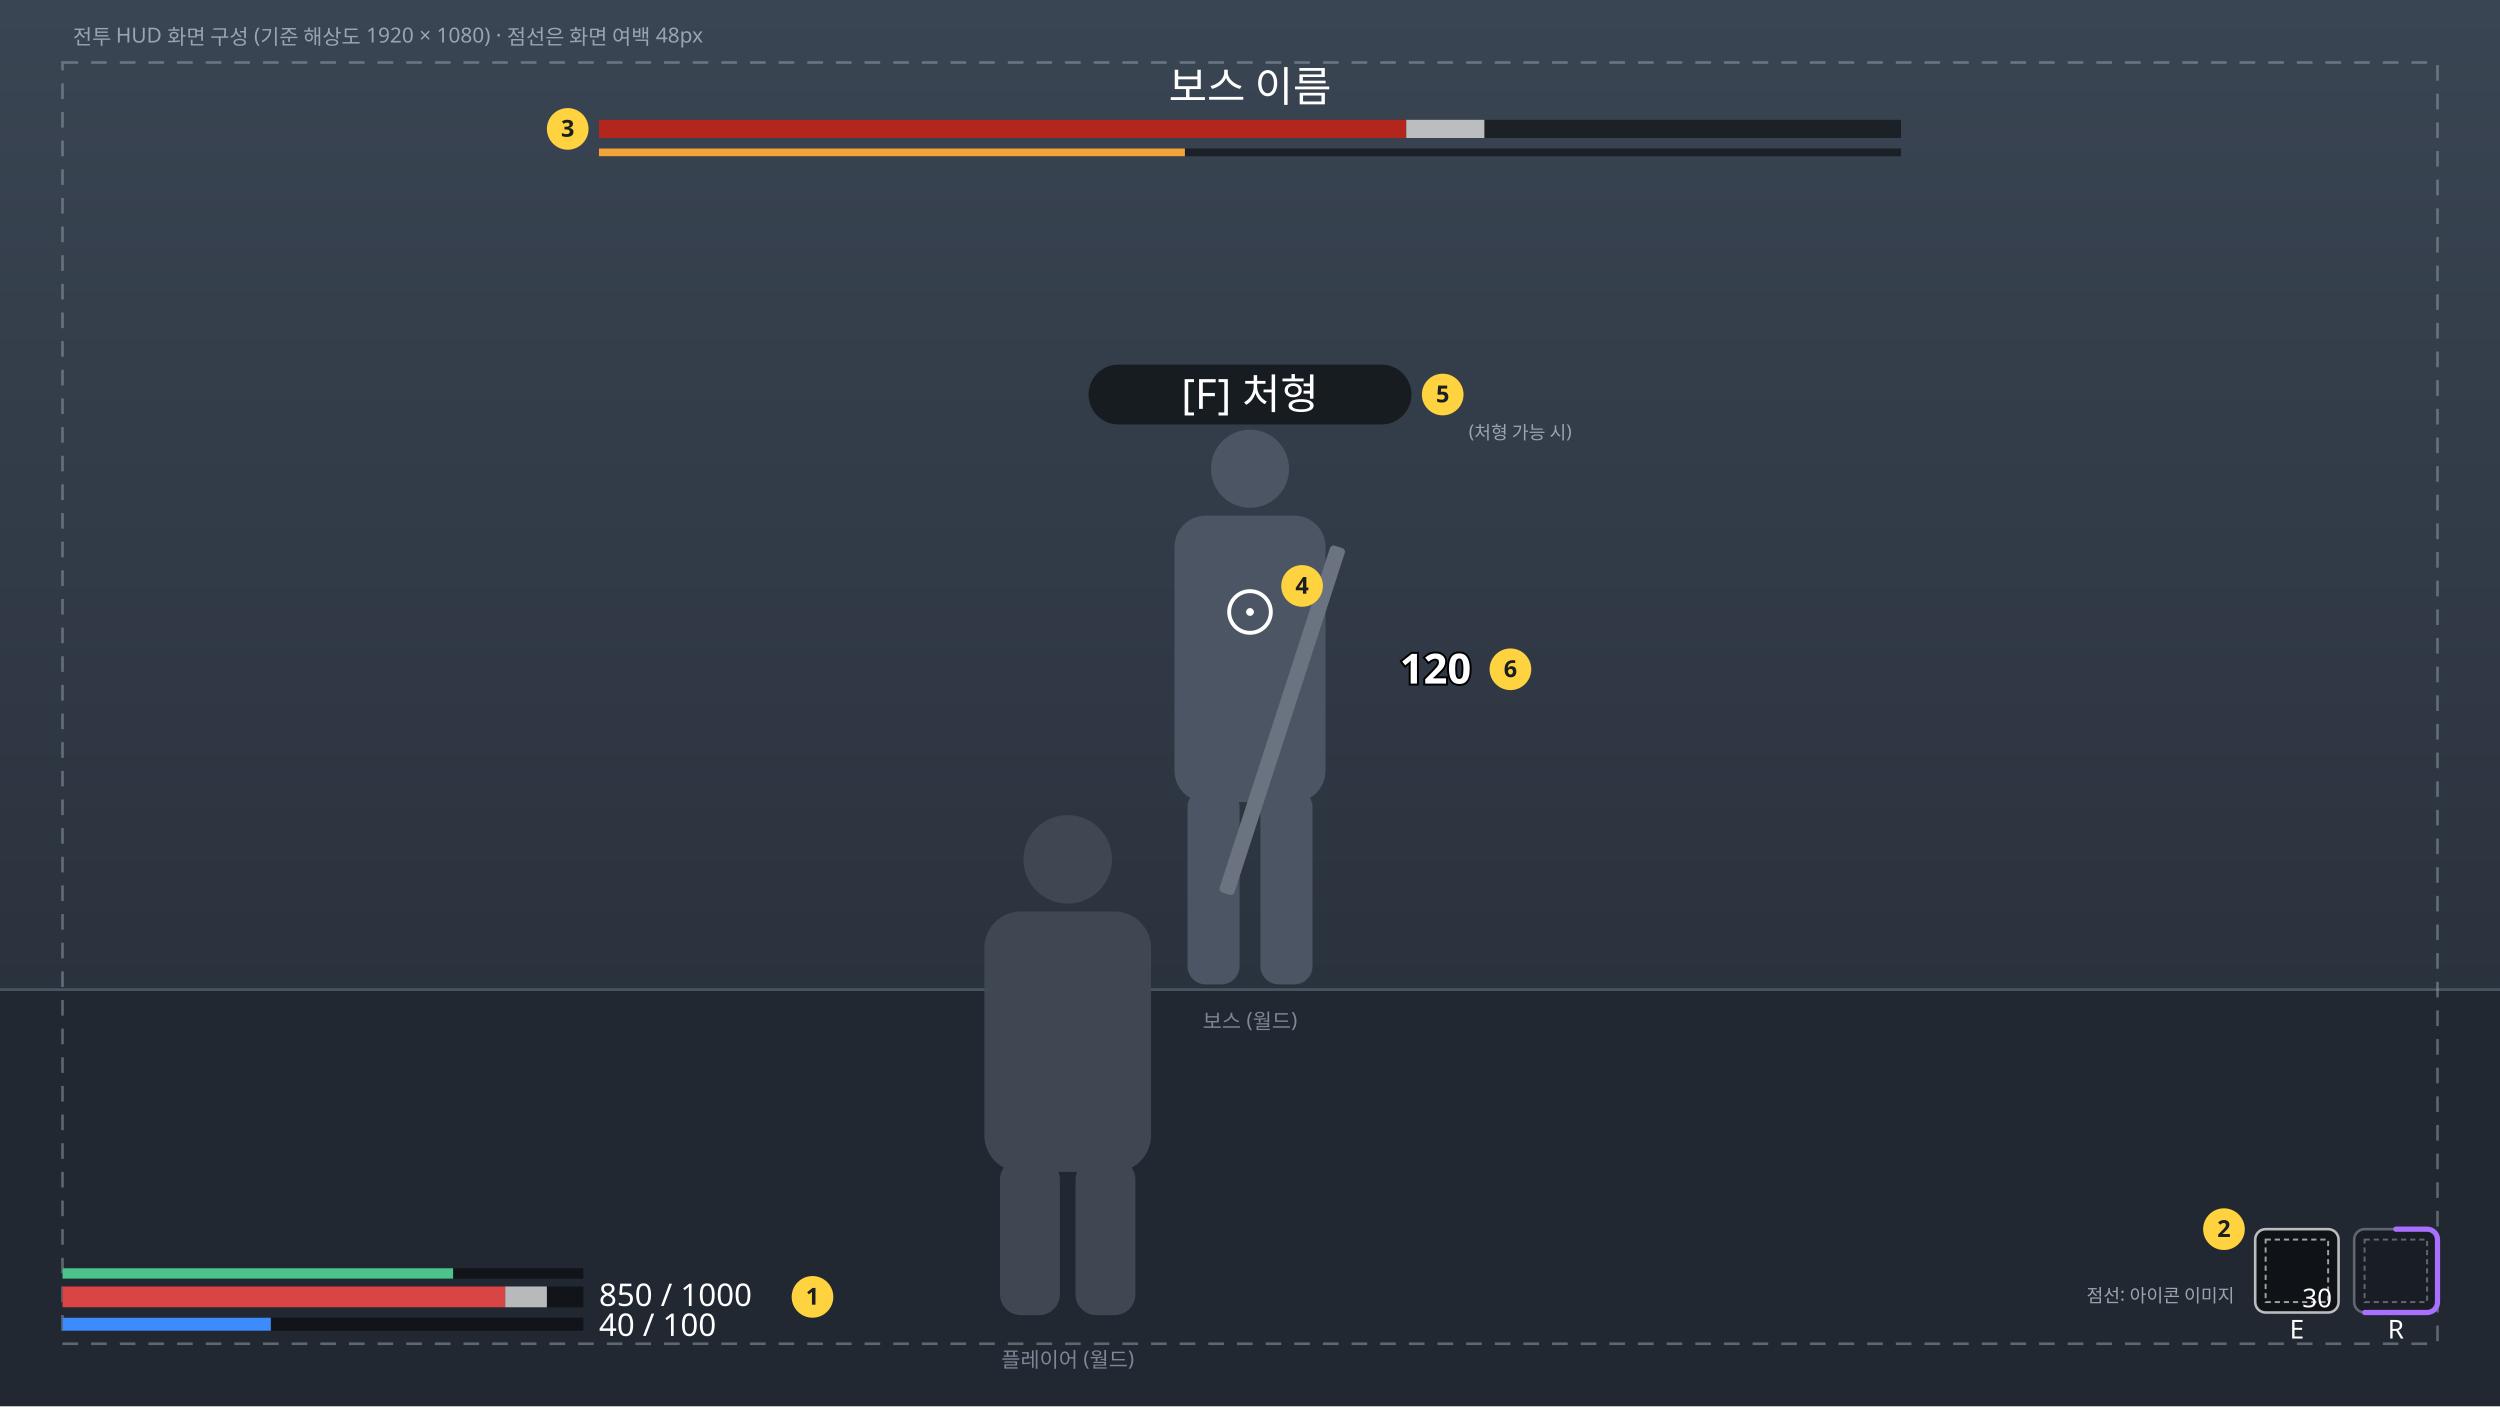
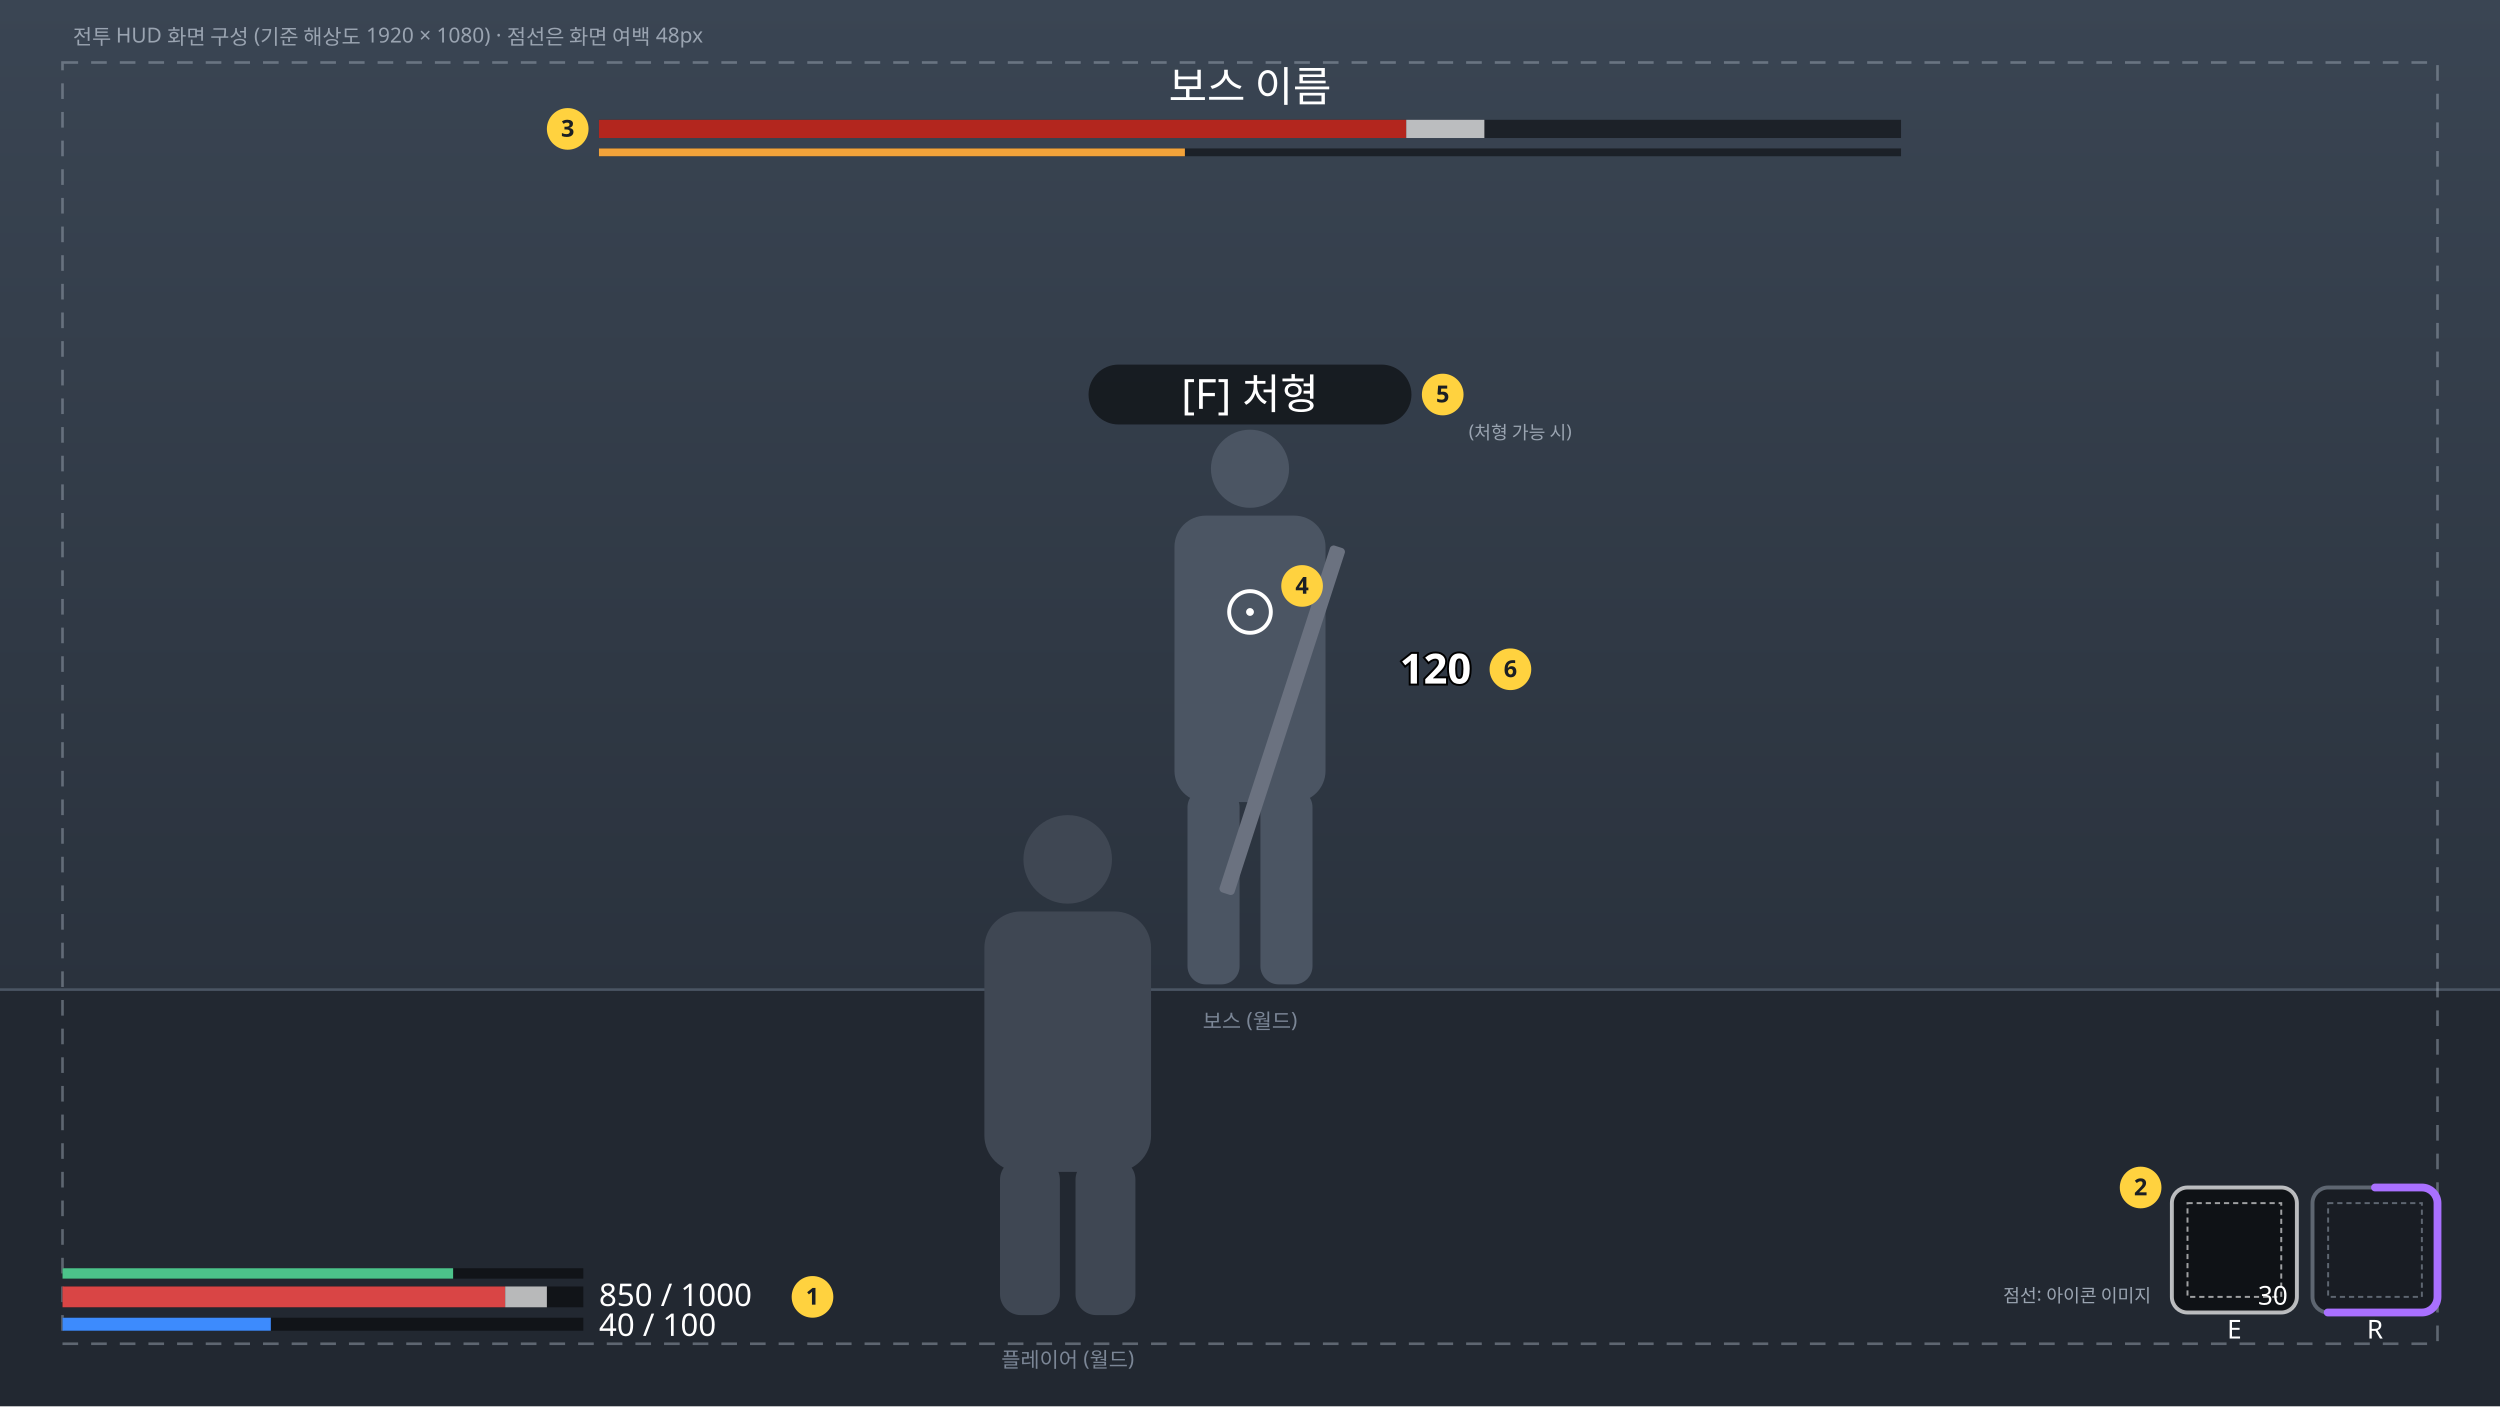
<svg xmlns="http://www.w3.org/2000/svg" width="1920" height="1080" viewBox="0 0 1920 1080" font-family="'Malgun Gothic', 'Apple SD Gothic Neo', 'Noto Sans KR', sans-serif">
  <defs>
    <linearGradient id="sky" x1="0" y1="0" x2="0" y2="1">
      <stop offset="0" stop-color="#3a4553" />
      <stop offset="1" stop-color="#2a323d" />
    </linearGradient>
  </defs>
  <rect width="1920" height="760" fill="url(#sky)" />
  <rect y="760" width="1920" height="320" fill="#222831" />
  <path d="M0 760 H1920" stroke="#4a5563" stroke-width="2" />
  <rect x="48" y="48" width="1824" height="984" fill="none" stroke="#9aa4b1" stroke-width="2" stroke-dasharray="12 10" opacity="0.5" />
  <text x="56" y="34" font-size="16" fill="#9aa4b1">전투 HUD 화면 구성 (기준 해상도 1920 × 1080) · 점선은 화면 여백 48px</text>
  <g fill="#4b5563">
    <circle cx="960" cy="360" r="30" />
    <rect x="902" y="396" width="116" height="220" rx="24" />
    <rect x="912" y="606" width="40" height="150" rx="14" />
    <rect x="968" y="606" width="40" height="150" rx="14" />
    <rect x="1022" y="420" width="12" height="280" rx="3" fill="#6b7280" transform="rotate(18 1028 420)" />
  </g>
  <text x="960" y="790" font-size="16" fill="#7b8696" text-anchor="middle">보스 (월드)</text>
  <g fill="#3f4753">
    <circle cx="820" cy="660" r="34" />
    <rect x="756" y="700" width="128" height="200" rx="28" />
    <rect x="768" y="890" width="46" height="120" rx="16" />
    <rect x="826" y="890" width="46" height="120" rx="16" />
  </g>
  <text x="820" y="1050" font-size="16" fill="#7b8696" text-anchor="middle">플레이어 (월드)</text>
  <text x="960" y="78" font-size="32" fill="#FFFFFF" text-anchor="middle">보스 이름</text>
  <rect x="460" y="92" width="1000" height="14" fill="#000000" fill-opacity="0.5" />
  <rect x="460" y="92" width="620" height="14" fill="#B3261E" />
  <rect x="1080" y="92" width="60" height="14" fill="#FFFFFF" fill-opacity="0.7" />
  <rect x="460" y="114" width="1000" height="6" fill="#000000" fill-opacity="0.5" />
  <rect x="460" y="114" width="450" height="6" fill="#F2A33A" />
  <circle cx="960" cy="470" r="16" fill="none" stroke="#FFFFFF" stroke-width="3" />
  <circle cx="960" cy="470" r="3" fill="#FFFFFF" />
  <rect x="836" y="280" width="248" height="46" rx="23" fill="#000000" fill-opacity="0.55" />
  <text x="960" y="314" font-size="32" fill="#FFFFFF" text-anchor="middle">[F] 처형</text>
  <text x="1128" y="336" font-size="14" fill="#9aa4b1">(처형 가능 시)</text>
  <text x="1075" y="525" font-size="32" font-weight="700" fill="#FFFFFF" stroke="#000000" stroke-width="3" paint-order="stroke">120</text>
  <rect x="48" y="974" width="400" height="8" fill="#000000" fill-opacity="0.5" />
  <rect x="48" y="974" width="300" height="8" fill="#4CC38A" />
  <rect x="48" y="988" width="400" height="16" fill="#000000" fill-opacity="0.5" />
  <rect x="48" y="988" width="340" height="16" fill="#D94545" />
  <rect x="388" y="988" width="32" height="16" fill="#FFFFFF" fill-opacity="0.7" />
  <text x="460" y="1003" font-size="24" fill="#FFFFFF">850 / 1000</text>
  <rect x="48" y="1012" width="400" height="10" fill="#000000" fill-opacity="0.5" />
  <rect x="48" y="1012" width="160" height="10" fill="#3D8BFD" />
  <text x="460" y="1026" font-size="24" fill="#FFFFFF">40 / 100</text>
  <g font-size="14" fill="#FFFFFF" text-anchor="middle">
-     <rect x="1732" y="944" width="64" height="64" rx="8" fill="#000000" fill-opacity="0.55" stroke="#FFFFFF" stroke-opacity="0.7" stroke-width="2" />
-     <rect x="1740" y="952" width="48" height="48" fill="none" stroke="#FFFFFF" stroke-opacity="0.6" stroke-width="1.5" stroke-dasharray="4 3" />
-     <text x="1791" y="1004" font-size="20" text-anchor="end">30</text>
-     <text x="1764" y="1028" font-size="20">E</text>
+     <rect x="1668" y="912" width="96" height="96" rx="12" fill="#000000" fill-opacity="0.55" stroke="#FFFFFF" stroke-opacity="0.7" stroke-width="3" />
+     <rect x="1680" y="924" width="72" height="72" fill="none" stroke="#FFFFFF" stroke-opacity="0.6" stroke-width="1.5" stroke-dasharray="4 3" />
+     <text x="1757" y="1002" font-size="20" text-anchor="end">30</text>
+     <text x="1716" y="1028" font-size="20">E</text>
    <g opacity="0.5">
-       <rect x="1808" y="944" width="64" height="64" rx="8" fill="#000000" fill-opacity="0.55" stroke="#9aa4b1" stroke-width="2" />
-       <rect x="1816" y="952" width="48" height="48" fill="none" stroke="#9aa4b1" stroke-width="1.5" stroke-dasharray="4 3" />
+       <rect x="1776" y="912" width="96" height="96" rx="12" fill="#000000" fill-opacity="0.55" stroke="#9aa4b1" stroke-width="3" />
+       <rect x="1788" y="924" width="72" height="72" fill="none" stroke="#9aa4b1" stroke-width="1.5" stroke-dasharray="4 3" />
    </g>
-     <path d="M1840 944 H1864 A8 8 0 0 1 1872 952 V1000 A8 8 0 0 1 1864 1008 H1816 A8 8 0 0 1 1808 1000 V952 A8 8 0 0 1 1816 944 Z" fill="none" stroke="#A970FF" stroke-width="4" stroke-dasharray="145 242" stroke-linecap="round" />
-     <text x="1840" y="1028" font-size="20">R</text>
+     <path d="M1824 912 H1860 A12 12 0 0 1 1872 924 V996 A12 12 0 0 1 1860 1008 H1788 A12 12 0 0 1 1776 996 V924 A12 12 0 0 1 1788 912 Z" fill="none" stroke="#A970FF" stroke-width="6" stroke-dasharray="218 363" stroke-linecap="round" />
+     <text x="1824" y="1028" font-size="20">R</text>
  </g>
-   <text x="1716" y="1000" font-size="14" fill="#9aa4b1" text-anchor="end">점선: 아이콘 이미지</text>
+   <text x="1652" y="1000" font-size="14" fill="#9aa4b1" text-anchor="end">점선: 아이콘 이미지</text>
  <g font-size="18" font-weight="700" text-anchor="middle" fill="#1b1f24">
    <circle cx="624" cy="996" r="16" fill="#FFD23F" />
    <text x="624" y="1002">1</text>
-     <circle cx="1708" cy="944" r="16" fill="#FFD23F" />
-     <text x="1708" y="950">2</text>
+     <circle cx="1644" cy="912" r="16" fill="#FFD23F" />
+     <text x="1644" y="918">2</text>
    <circle cx="436" cy="99" r="16" fill="#FFD23F" />
    <text x="436" y="105">3</text>
    <circle cx="1000" cy="450" r="16" fill="#FFD23F" />
    <text x="1000" y="456">4</text>
    <circle cx="1108" cy="303" r="16" fill="#FFD23F" />
    <text x="1108" y="309">5</text>
    <circle cx="1160" cy="514" r="16" fill="#FFD23F" />
    <text x="1160" y="520">6</text>
  </g>
</svg>
